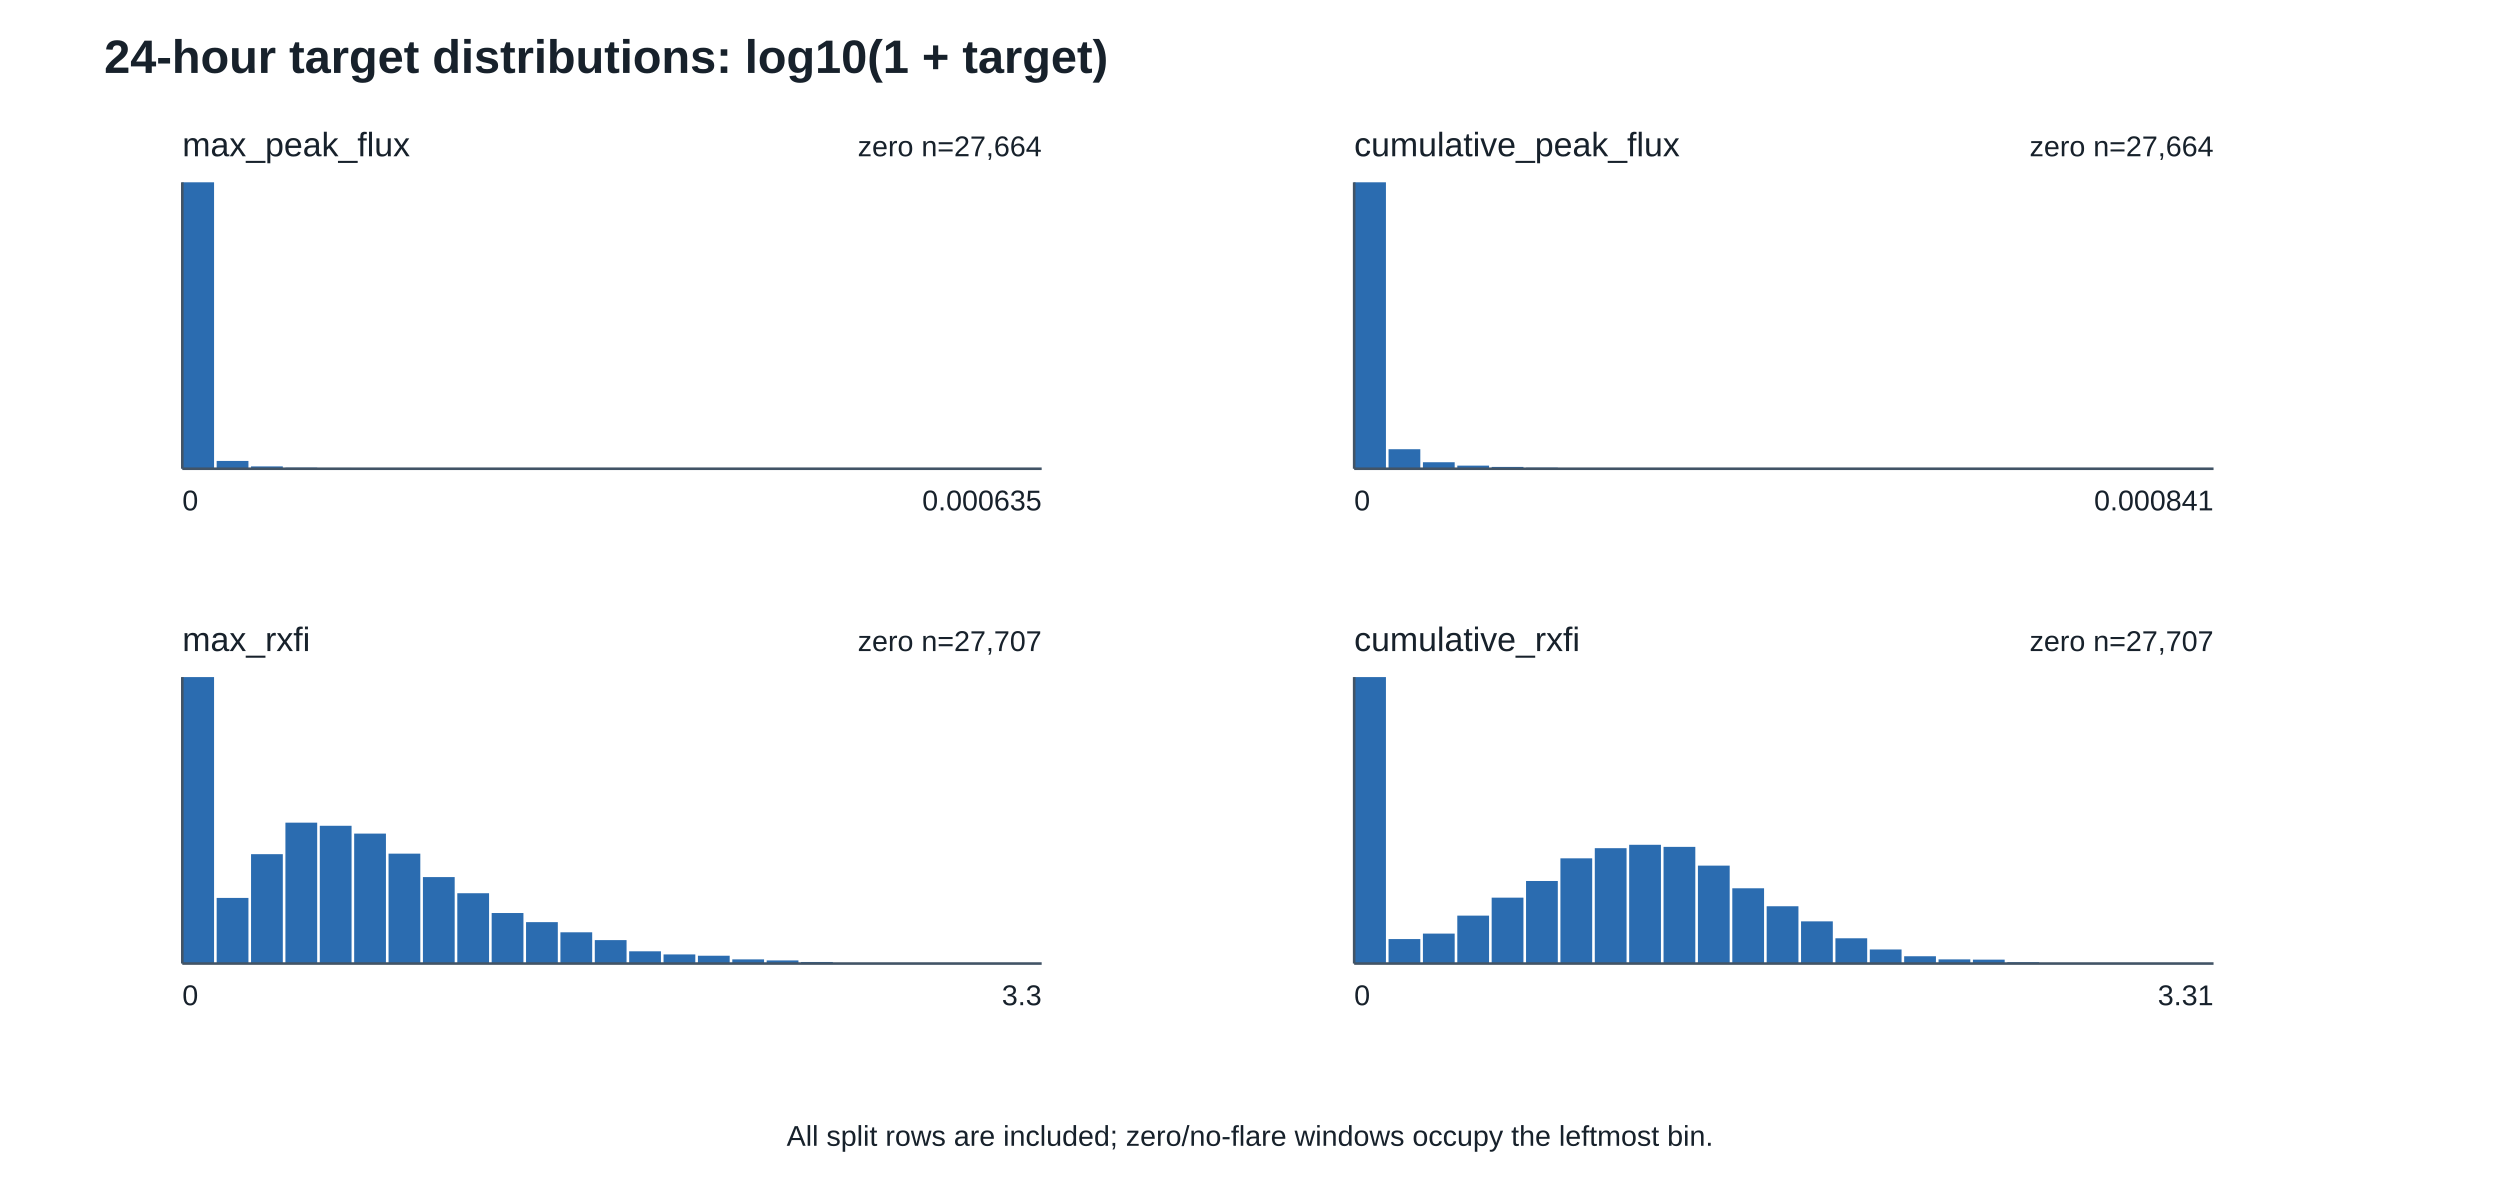
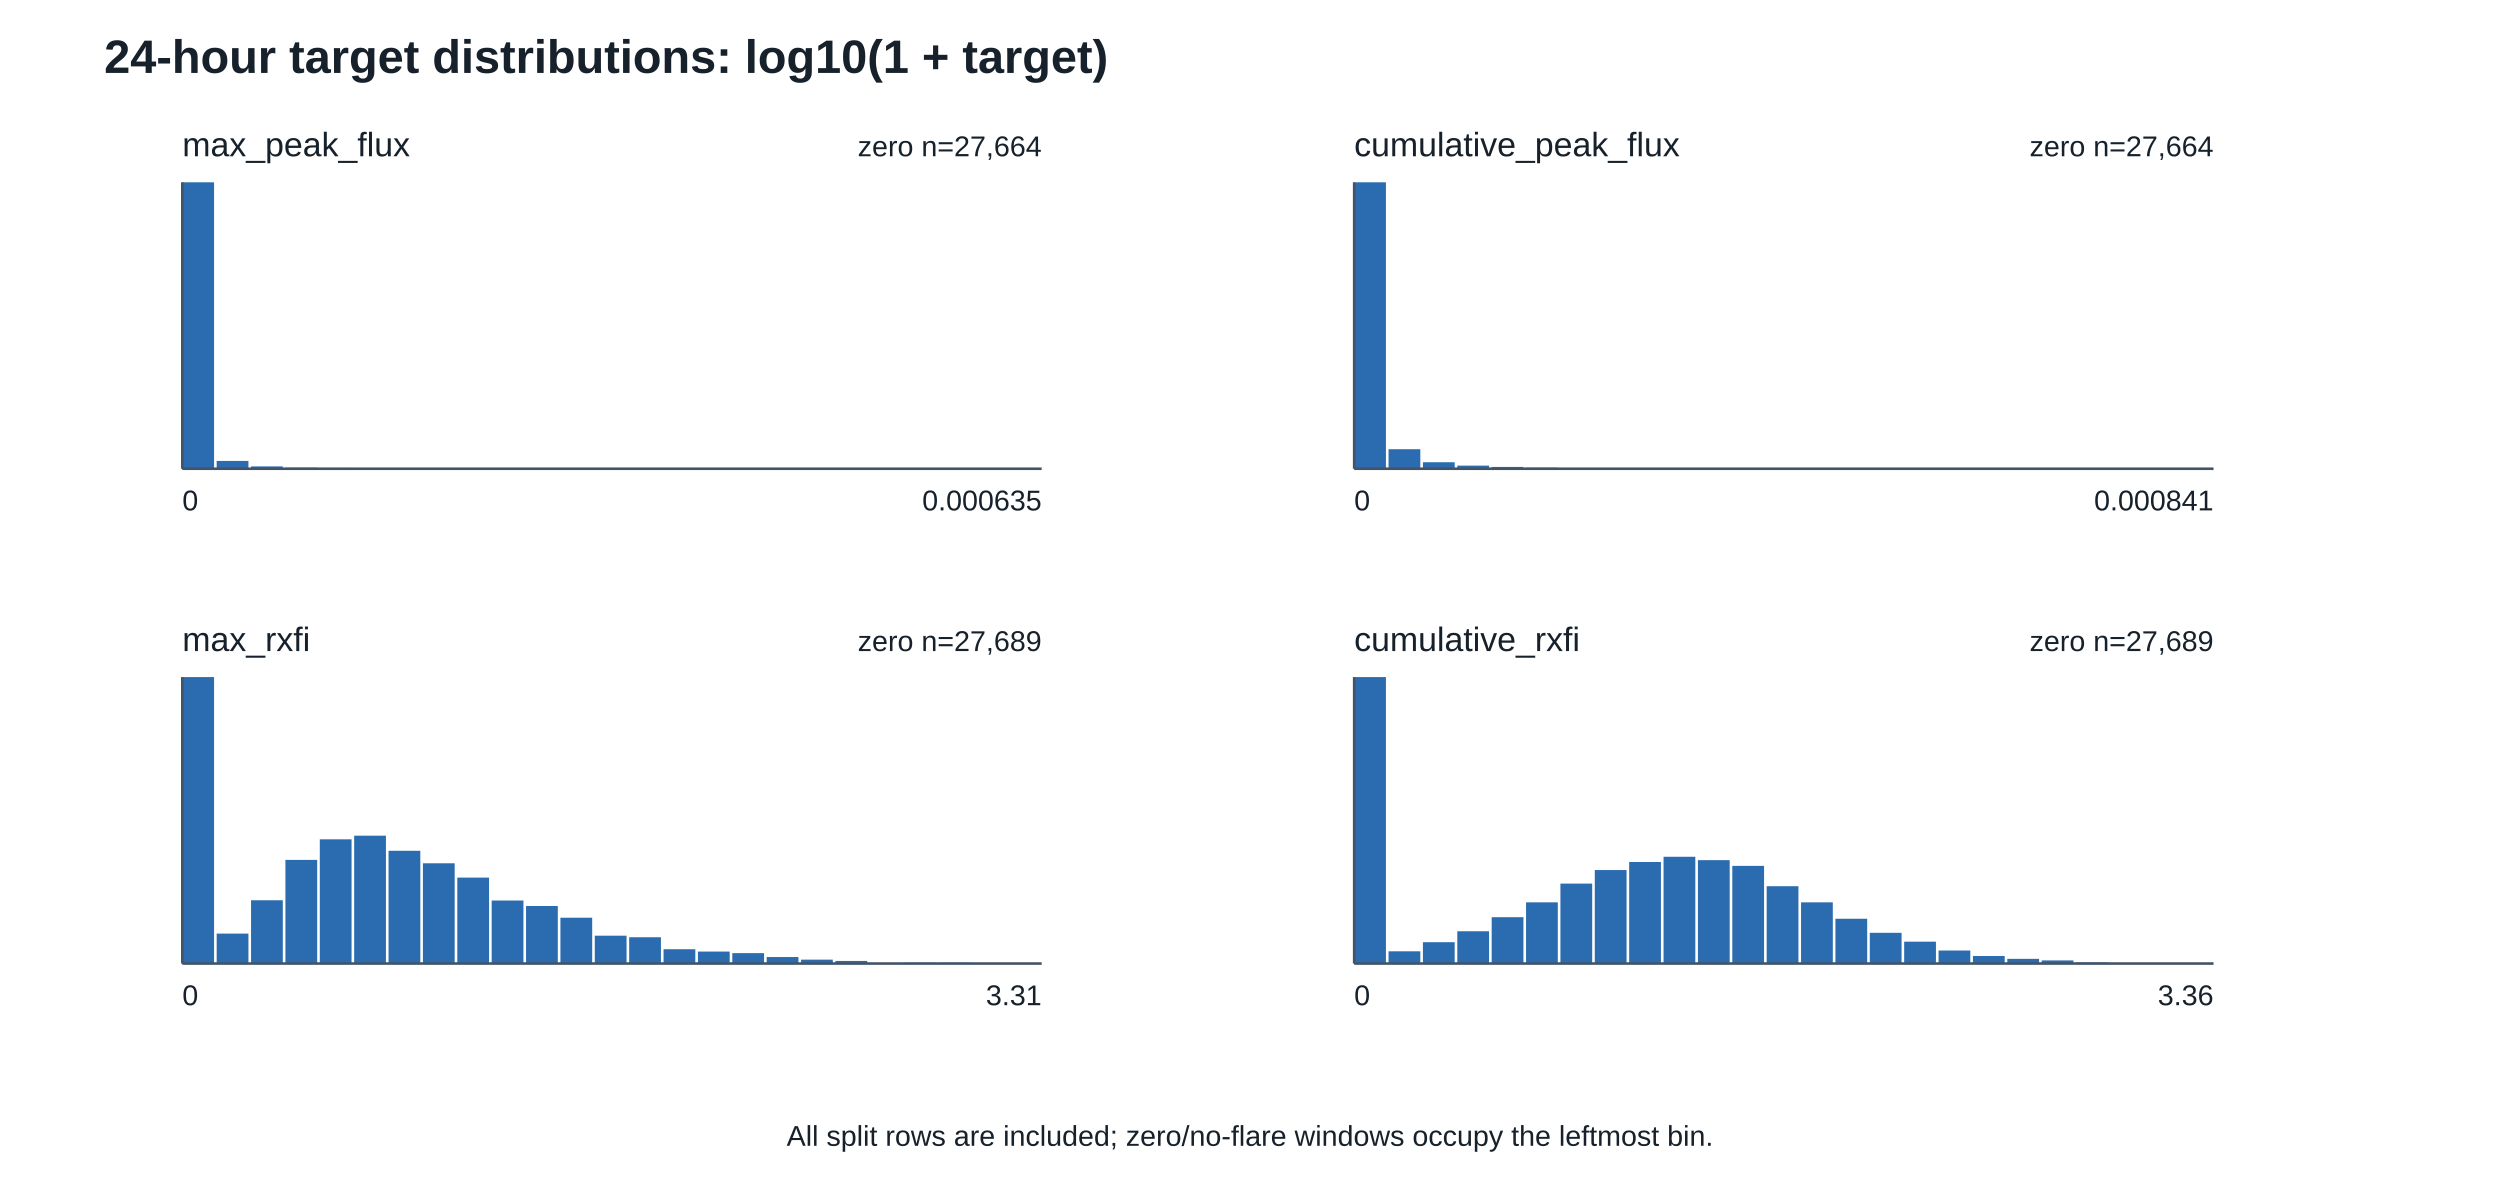
<svg xmlns="http://www.w3.org/2000/svg" width="960" height="460" viewBox="0 0 960 460">
  <style>text{font-family:Arial,sans-serif;fill:#17212b}.title{font-size:18px;font-weight:bold}.label{font-size:13px}.small{font-size:11px}.axis{stroke:#425466;stroke-width:1}.grid{stroke:#d8e1e8;stroke-width:1}.bar{fill:#2b6cb0}.point{fill:#2b6cb0;fill-opacity:.24}</style>
  <text x="40" y="28" class="title">24-hour target distributions: log10(1 + target)</text>
  <rect x="70.0" y="70.0" width="12.2" height="110.0" class="bar" />
  <rect x="83.2" y="177.0" width="12.2" height="3.0" class="bar" />
  <rect x="96.4" y="179.1" width="12.2" height="0.9" class="bar" />
  <rect x="109.6" y="179.6" width="12.2" height="0.4" class="bar" />
  <rect x="122.8" y="179.7" width="12.2" height="0.3" class="bar" />
  <rect x="136.0" y="179.8" width="12.2" height="0.2" class="bar" />
  <rect x="149.2" y="180.0" width="12.2" height="0.0" class="bar" />
  <rect x="162.4" y="179.9" width="12.2" height="0.1" class="bar" />
  <rect x="175.6" y="180.0" width="12.2" height="0.0" class="bar" />
  <rect x="188.8" y="180.0" width="12.2" height="0.0" class="bar" />
  <rect x="202.0" y="180.0" width="12.2" height="0.0" class="bar" />
  <rect x="215.2" y="180.0" width="12.2" height="0.0" class="bar" />
  <rect x="228.4" y="180.0" width="12.2" height="0.0" class="bar" />
  <rect x="241.6" y="180.0" width="12.2" height="0.0" class="bar" />
  <rect x="254.8" y="180.0" width="12.2" height="0.0" class="bar" />
  <rect x="268.0" y="180.0" width="12.2" height="0.0" class="bar" />
  <rect x="281.2" y="180.0" width="12.2" height="0.0" class="bar" />
  <rect x="294.4" y="180.0" width="12.2" height="0.0" class="bar" />
  <rect x="307.6" y="180.0" width="12.2" height="0.0" class="bar" />
  <rect x="320.8" y="180.0" width="12.2" height="0.0" class="bar" />
  <rect x="334.0" y="180.0" width="12.2" height="0.0" class="bar" />
  <rect x="347.2" y="180.0" width="12.2" height="0.0" class="bar" />
  <rect x="360.4" y="180.0" width="12.2" height="0.0" class="bar" />
  <rect x="373.6" y="180.0" width="12.2" height="0.0" class="bar" />
  <rect x="386.8" y="180.0" width="12.2" height="0.0" class="bar" />
  <line x1="70" y1="180" x2="400" y2="180" class="axis" />
  <line x1="70" y1="70" x2="70" y2="180" class="axis" />
  <text x="70" y="60" class="label">max_peak_flux</text>
  <text x="70" y="196" class="small">0</text>
  <text x="400" y="196" text-anchor="end" class="small">0.000635</text>
  <text x="400" y="60" text-anchor="end" class="small">zero n=27,664</text>
  <rect x="520.0" y="70.0" width="12.2" height="110.0" class="bar" />
  <rect x="533.2" y="172.5" width="12.2" height="7.5" class="bar" />
  <rect x="546.4" y="177.5" width="12.2" height="2.5" class="bar" />
  <rect x="559.6" y="178.8" width="12.2" height="1.2" class="bar" />
  <rect x="572.8" y="179.3" width="12.2" height="0.7" class="bar" />
  <rect x="586.0" y="179.6" width="12.2" height="0.4" class="bar" />
  <rect x="599.2" y="179.8" width="12.2" height="0.2" class="bar" />
  <rect x="612.4" y="179.8" width="12.2" height="0.2" class="bar" />
  <rect x="625.6" y="179.9" width="12.2" height="0.1" class="bar" />
  <rect x="638.8" y="179.9" width="12.2" height="0.1" class="bar" />
  <rect x="652.0" y="179.9" width="12.2" height="0.1" class="bar" />
  <rect x="665.2" y="179.9" width="12.2" height="0.1" class="bar" />
  <rect x="678.4" y="180.0" width="12.2" height="0.0" class="bar" />
  <rect x="691.6" y="180.0" width="12.2" height="0.0" class="bar" />
  <rect x="704.8" y="180.0" width="12.2" height="0.0" class="bar" />
  <rect x="718.0" y="180.0" width="12.2" height="0.0" class="bar" />
  <rect x="731.2" y="180.0" width="12.2" height="0.0" class="bar" />
  <rect x="744.4" y="180.0" width="12.2" height="0.0" class="bar" />
  <rect x="757.6" y="180.0" width="12.2" height="0.0" class="bar" />
  <rect x="770.8" y="180.0" width="12.2" height="0.0" class="bar" />
  <rect x="784.0" y="180.0" width="12.2" height="0.0" class="bar" />
  <rect x="797.2" y="180.0" width="12.2" height="0.0" class="bar" />
  <rect x="810.4" y="180.0" width="12.2" height="0.0" class="bar" />
  <rect x="823.6" y="180.0" width="12.2" height="0.0" class="bar" />
  <rect x="836.8" y="180.0" width="12.2" height="0.0" class="bar" />
  <line x1="520" y1="180" x2="850" y2="180" class="axis" />
  <line x1="520" y1="70" x2="520" y2="180" class="axis" />
  <text x="520" y="60" class="label">cumulative_peak_flux</text>
  <text x="520" y="196" class="small">0</text>
  <text x="850" y="196" text-anchor="end" class="small">0.000841</text>
  <text x="850" y="60" text-anchor="end" class="small">zero n=27,664</text>
  <rect x="70.0" y="260.0" width="12.2" height="110.0" class="bar" />
-   <rect x="83.2" y="344.8" width="12.2" height="25.2" class="bar" />
-   <rect x="96.4" y="328.0" width="12.2" height="42.0" class="bar" />
-   <rect x="109.6" y="315.9" width="12.2" height="54.1" class="bar" />
-   <rect x="122.8" y="317.1" width="12.2" height="52.9" class="bar" />
-   <rect x="136.0" y="320.1" width="12.2" height="49.9" class="bar" />
-   <rect x="149.2" y="327.8" width="12.2" height="42.2" class="bar" />
-   <rect x="162.4" y="336.8" width="12.2" height="33.2" class="bar" />
-   <rect x="175.6" y="343.0" width="12.2" height="27.0" class="bar" />
-   <rect x="188.8" y="350.6" width="12.2" height="19.4" class="bar" />
-   <rect x="202.0" y="354.1" width="12.2" height="15.9" class="bar" />
-   <rect x="215.2" y="358.0" width="12.2" height="12.0" class="bar" />
-   <rect x="228.4" y="361.0" width="12.2" height="9.0" class="bar" />
-   <rect x="241.6" y="365.3" width="12.2" height="4.7" class="bar" />
-   <rect x="254.8" y="366.5" width="12.2" height="3.5" class="bar" />
-   <rect x="268.0" y="367.0" width="12.2" height="3.0" class="bar" />
-   <rect x="281.2" y="368.4" width="12.2" height="1.6" class="bar" />
-   <rect x="294.4" y="368.8" width="12.2" height="1.2" class="bar" />
-   <rect x="307.6" y="369.4" width="12.2" height="0.6" class="bar" />
-   <rect x="320.8" y="369.8" width="12.2" height="0.2" class="bar" />
+   <rect x="83.2" y="358.5" width="12.2" height="11.5" class="bar" />
+   <rect x="96.4" y="345.7" width="12.2" height="24.3" class="bar" />
+   <rect x="109.6" y="330.2" width="12.2" height="39.8" class="bar" />
+   <rect x="122.8" y="322.3" width="12.2" height="47.7" class="bar" />
+   <rect x="136.0" y="320.9" width="12.2" height="49.1" class="bar" />
+   <rect x="149.2" y="326.7" width="12.2" height="43.3" class="bar" />
+   <rect x="162.4" y="331.5" width="12.2" height="38.5" class="bar" />
+   <rect x="175.6" y="337.0" width="12.2" height="33.0" class="bar" />
+   <rect x="188.8" y="345.8" width="12.2" height="24.2" class="bar" />
+   <rect x="202.0" y="347.9" width="12.2" height="22.1" class="bar" />
+   <rect x="215.2" y="352.4" width="12.2" height="17.6" class="bar" />
+   <rect x="228.4" y="359.3" width="12.2" height="10.7" class="bar" />
+   <rect x="241.6" y="359.9" width="12.2" height="10.1" class="bar" />
+   <rect x="254.8" y="364.5" width="12.2" height="5.5" class="bar" />
+   <rect x="268.0" y="365.4" width="12.2" height="4.6" class="bar" />
+   <rect x="281.2" y="366.0" width="12.2" height="4.0" class="bar" />
+   <rect x="294.4" y="367.5" width="12.2" height="2.5" class="bar" />
+   <rect x="307.6" y="368.5" width="12.2" height="1.5" class="bar" />
+   <rect x="320.8" y="369.0" width="12.2" height="1.0" class="bar" />
  <rect x="334.0" y="369.8" width="12.2" height="0.2" class="bar" />
-   <rect x="347.2" y="370.0" width="12.2" height="0.0" class="bar" />
-   <rect x="360.4" y="369.9" width="12.2" height="0.1" class="bar" />
+   <rect x="347.2" y="369.7" width="12.2" height="0.3" class="bar" />
+   <rect x="360.4" y="369.7" width="12.2" height="0.3" class="bar" />
  <rect x="373.6" y="370.0" width="12.2" height="0.0" class="bar" />
  <rect x="386.8" y="369.9" width="12.2" height="0.1" class="bar" />
  <line x1="70" y1="370" x2="400" y2="370" class="axis" />
  <line x1="70" y1="260" x2="70" y2="370" class="axis" />
  <text x="70" y="250" class="label">max_rxfi</text>
  <text x="70" y="386" class="small">0</text>
-   <text x="400" y="386" text-anchor="end" class="small">3.3</text>
-   <text x="400" y="250" text-anchor="end" class="small">zero n=27,707</text>
+   <text x="400" y="386" text-anchor="end" class="small">3.31</text>
+   <text x="400" y="250" text-anchor="end" class="small">zero n=27,689</text>
  <rect x="520.0" y="260.0" width="12.2" height="110.0" class="bar" />
-   <rect x="533.2" y="360.6" width="12.2" height="9.4" class="bar" />
-   <rect x="546.4" y="358.5" width="12.2" height="11.5" class="bar" />
-   <rect x="559.6" y="351.6" width="12.2" height="18.4" class="bar" />
-   <rect x="572.8" y="344.7" width="12.2" height="25.3" class="bar" />
-   <rect x="586.0" y="338.3" width="12.2" height="31.7" class="bar" />
-   <rect x="599.2" y="329.6" width="12.2" height="40.4" class="bar" />
-   <rect x="612.4" y="325.7" width="12.2" height="44.3" class="bar" />
-   <rect x="625.6" y="324.4" width="12.2" height="45.6" class="bar" />
-   <rect x="638.8" y="325.2" width="12.2" height="44.8" class="bar" />
-   <rect x="652.0" y="332.4" width="12.2" height="37.6" class="bar" />
-   <rect x="665.2" y="341.1" width="12.2" height="28.9" class="bar" />
-   <rect x="678.4" y="348.0" width="12.2" height="22.0" class="bar" />
-   <rect x="691.6" y="353.8" width="12.2" height="16.2" class="bar" />
-   <rect x="704.8" y="360.3" width="12.2" height="9.7" class="bar" />
-   <rect x="718.0" y="364.6" width="12.2" height="5.4" class="bar" />
-   <rect x="731.2" y="367.2" width="12.2" height="2.8" class="bar" />
-   <rect x="744.4" y="368.4" width="12.2" height="1.6" class="bar" />
-   <rect x="757.6" y="368.5" width="12.2" height="1.5" class="bar" />
-   <rect x="770.8" y="369.5" width="12.2" height="0.5" class="bar" />
-   <rect x="784.0" y="369.8" width="12.2" height="0.2" class="bar" />
-   <rect x="797.2" y="369.9" width="12.2" height="0.1" class="bar" />
-   <rect x="810.4" y="369.9" width="12.2" height="0.1" class="bar" />
-   <rect x="823.6" y="370.0" width="12.2" height="0.0" class="bar" />
+   <rect x="533.2" y="365.3" width="12.2" height="4.7" class="bar" />
+   <rect x="546.4" y="361.8" width="12.2" height="8.2" class="bar" />
+   <rect x="559.6" y="357.6" width="12.2" height="12.4" class="bar" />
+   <rect x="572.8" y="352.2" width="12.2" height="17.8" class="bar" />
+   <rect x="586.0" y="346.5" width="12.2" height="23.5" class="bar" />
+   <rect x="599.2" y="339.3" width="12.2" height="30.7" class="bar" />
+   <rect x="612.4" y="334.1" width="12.2" height="35.9" class="bar" />
+   <rect x="625.6" y="331.0" width="12.2" height="39.0" class="bar" />
+   <rect x="638.8" y="329.0" width="12.2" height="41.0" class="bar" />
+   <rect x="652.0" y="330.3" width="12.2" height="39.7" class="bar" />
+   <rect x="665.2" y="332.5" width="12.2" height="37.5" class="bar" />
+   <rect x="678.4" y="340.3" width="12.2" height="29.7" class="bar" />
+   <rect x="691.6" y="346.5" width="12.2" height="23.5" class="bar" />
+   <rect x="704.8" y="352.8" width="12.2" height="17.2" class="bar" />
+   <rect x="718.0" y="358.2" width="12.2" height="11.8" class="bar" />
+   <rect x="731.2" y="361.6" width="12.2" height="8.4" class="bar" />
+   <rect x="744.4" y="365.0" width="12.2" height="5.0" class="bar" />
+   <rect x="757.6" y="367.1" width="12.2" height="2.9" class="bar" />
+   <rect x="770.8" y="368.2" width="12.2" height="1.8" class="bar" />
+   <rect x="784.0" y="368.8" width="12.2" height="1.2" class="bar" />
+   <rect x="797.2" y="369.6" width="12.2" height="0.4" class="bar" />
+   <rect x="810.4" y="369.8" width="12.2" height="0.2" class="bar" />
+   <rect x="823.6" y="369.8" width="12.2" height="0.2" class="bar" />
  <rect x="836.8" y="369.9" width="12.2" height="0.1" class="bar" />
  <line x1="520" y1="370" x2="850" y2="370" class="axis" />
  <line x1="520" y1="260" x2="520" y2="370" class="axis" />
  <text x="520" y="250" class="label">cumulative_rxfi</text>
  <text x="520" y="386" class="small">0</text>
-   <text x="850" y="386" text-anchor="end" class="small">3.31</text>
-   <text x="850" y="250" text-anchor="end" class="small">zero n=27,707</text>
+   <text x="850" y="386" text-anchor="end" class="small">3.36</text>
+   <text x="850" y="250" text-anchor="end" class="small">zero n=27,689</text>
  <text x="480" y="440" text-anchor="middle" class="small">All split rows are included; zero/no-flare windows occupy the leftmost bin.</text>
</svg>
